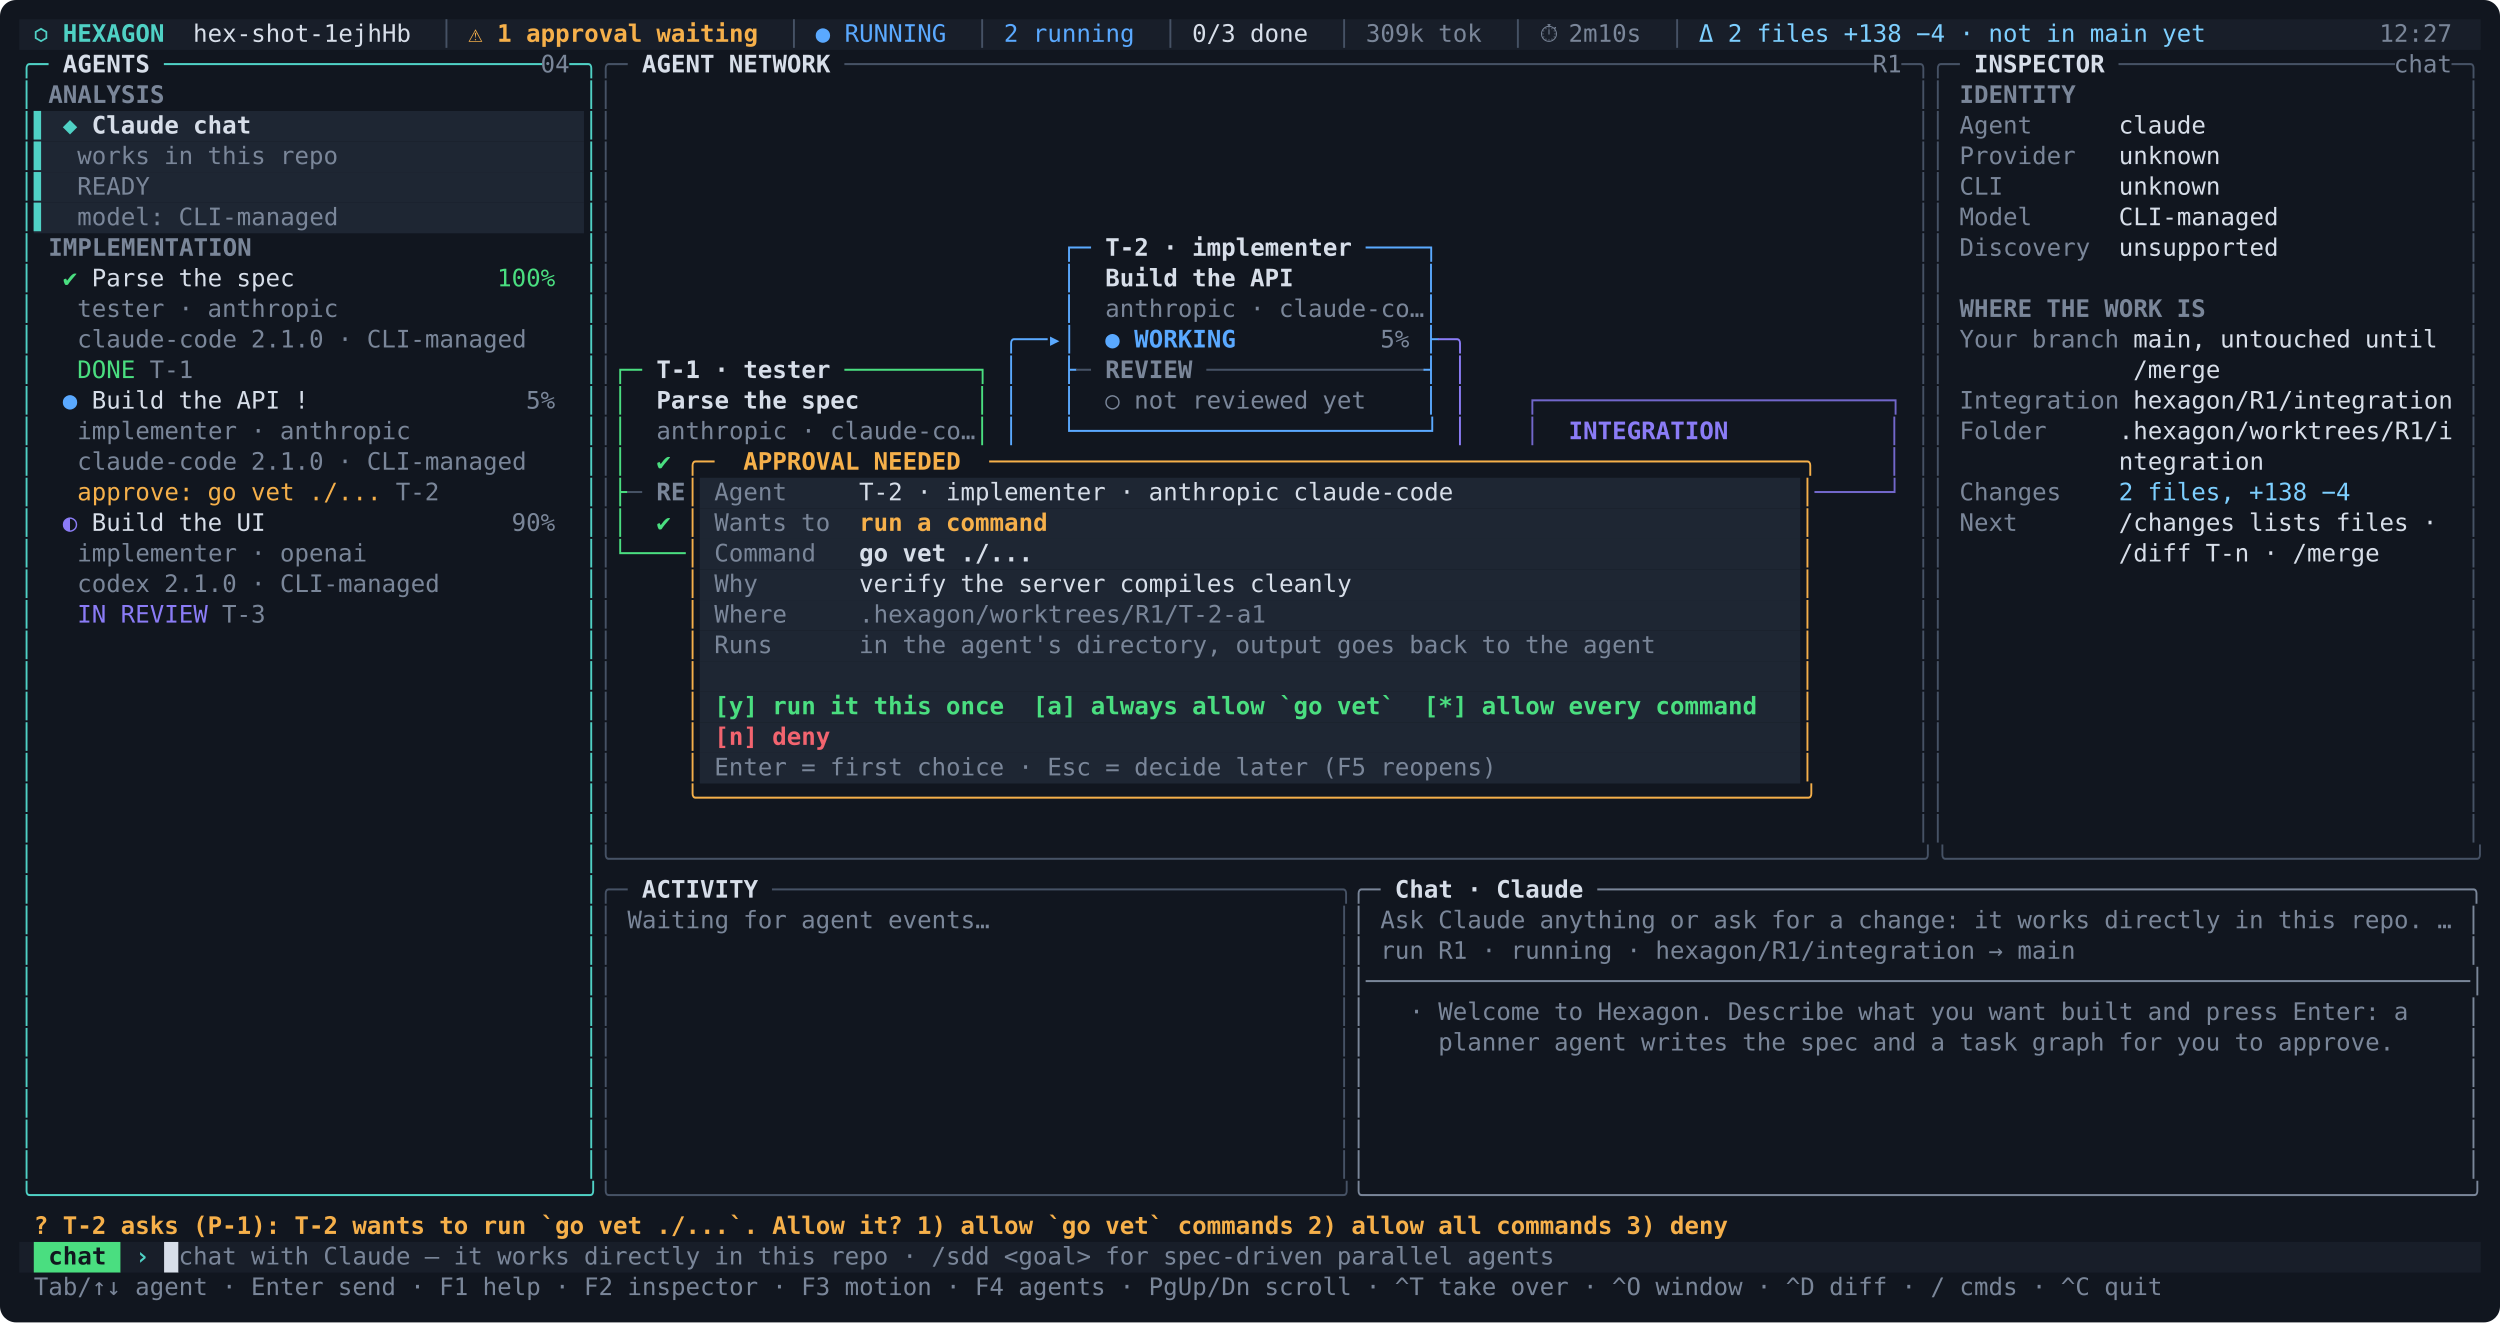
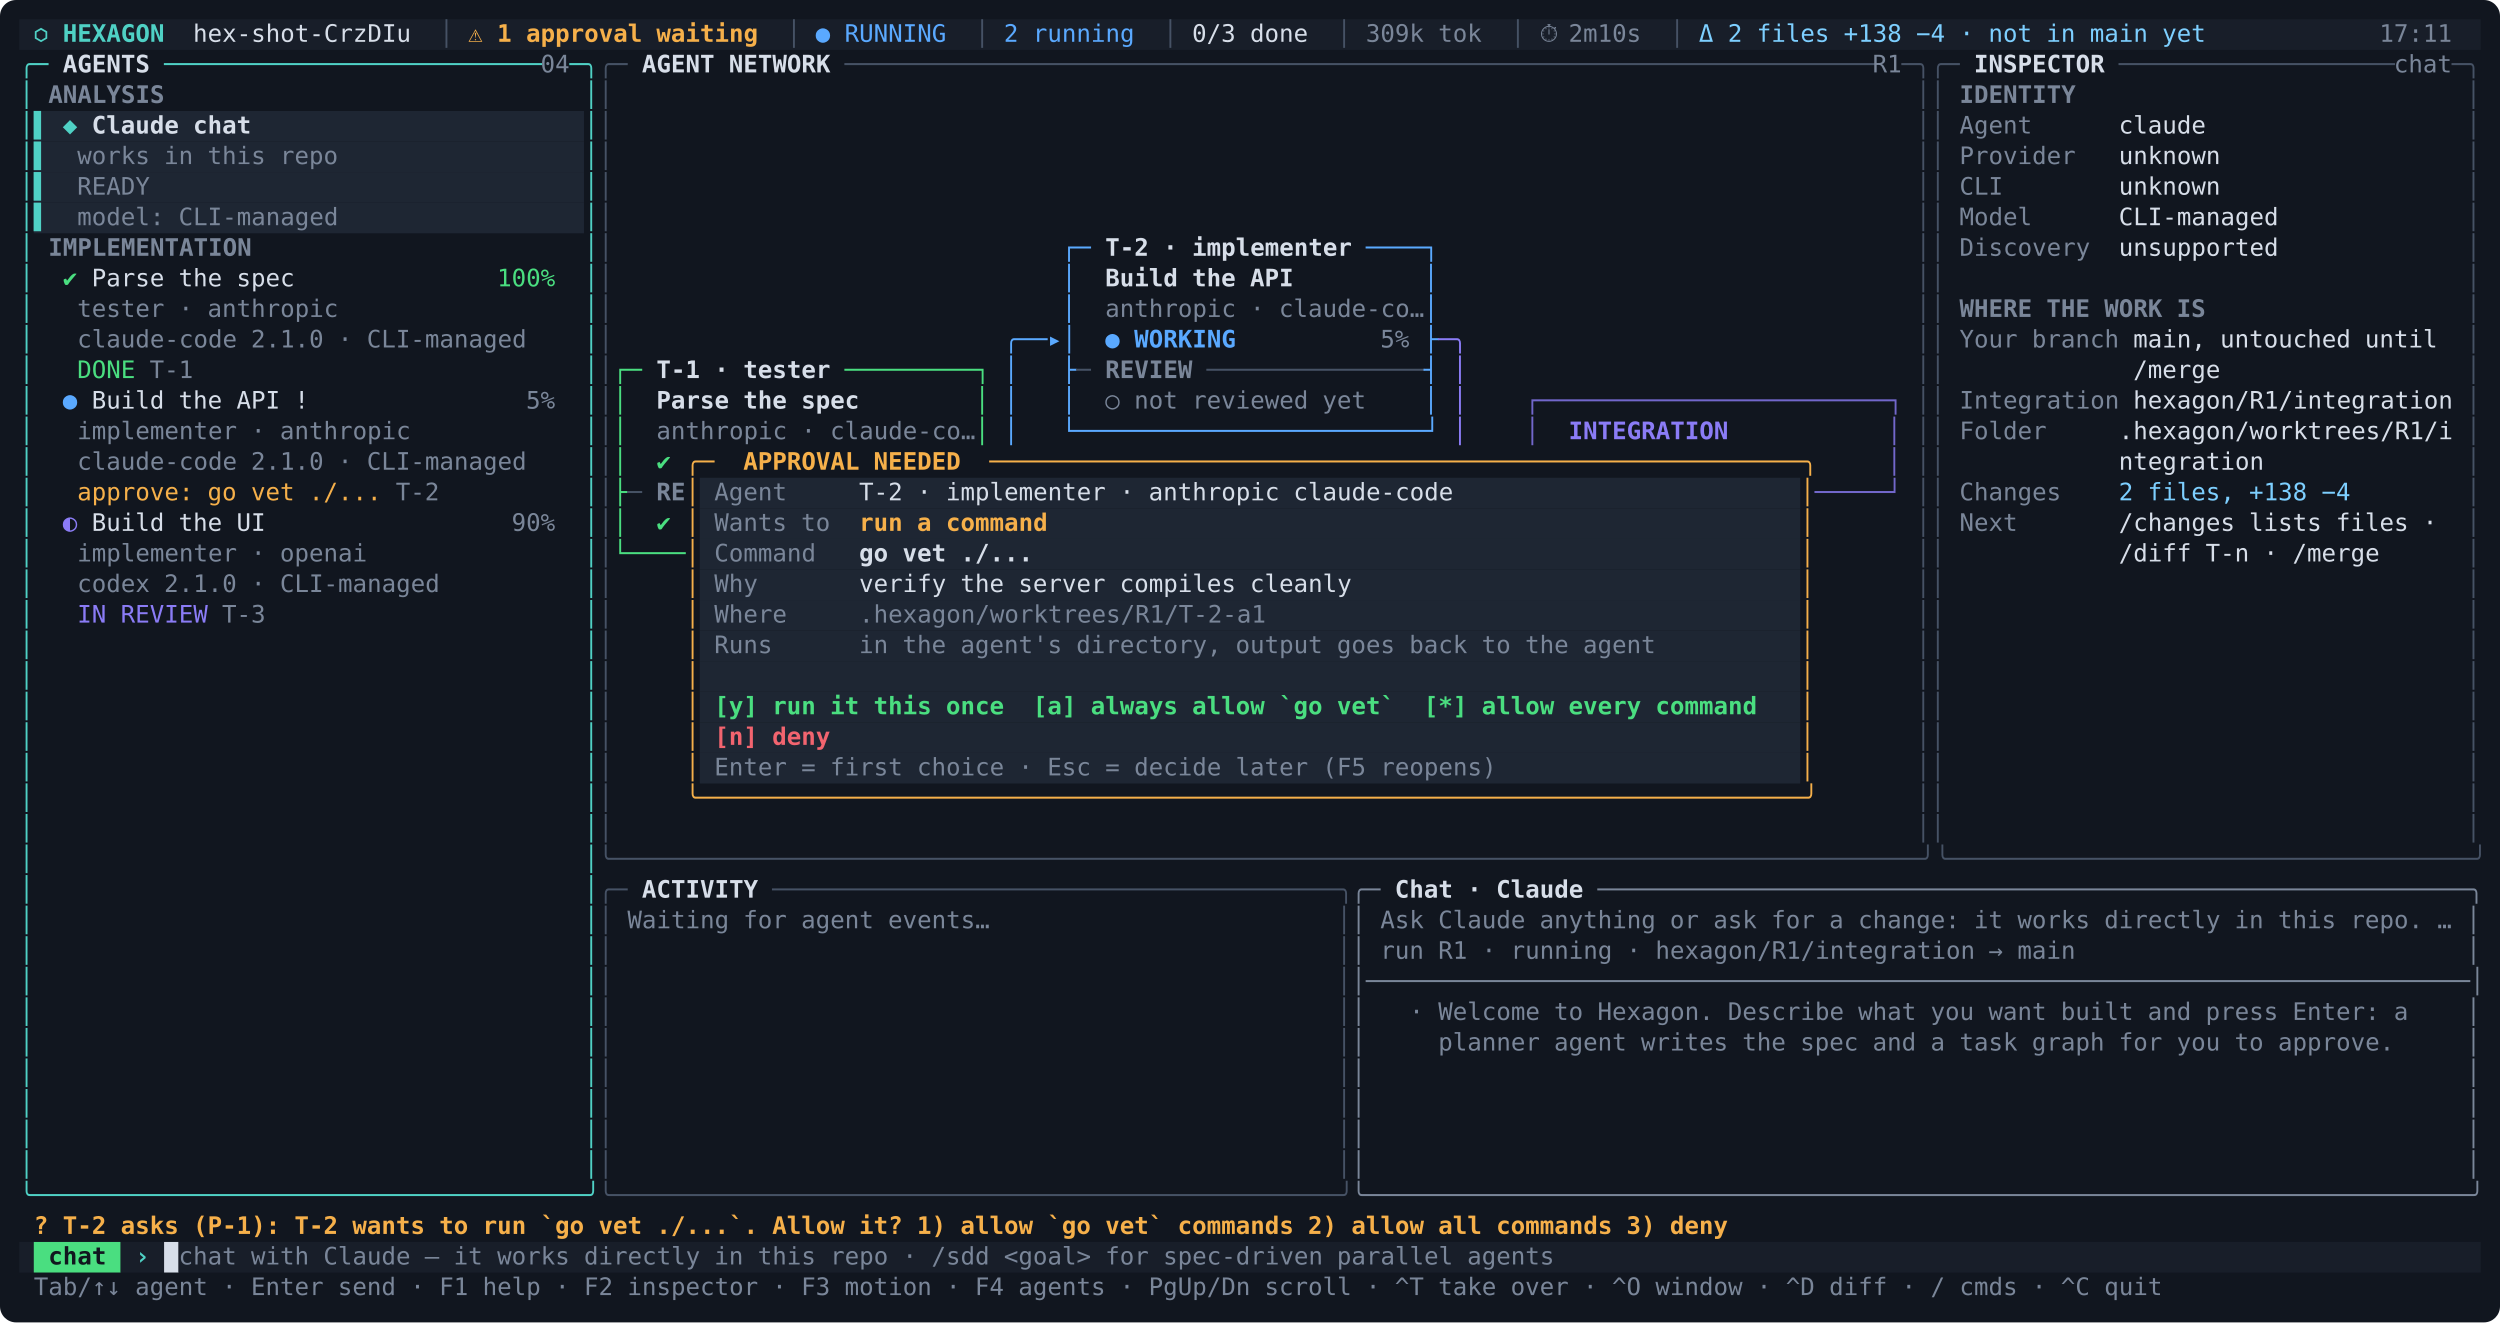
<svg xmlns="http://www.w3.org/2000/svg" viewBox="0 0 1554 822" width="1554" role="img" aria-label="Approval dialog for a command an agent wants to run">
  <rect width="100%" height="100%" rx="10" fill="#11161f" />
  <g transform="translate(12 12)" font-family="Menlo, 'DejaVu Sans Mono', Consolas, monospace" font-size="15" xml:space="preserve">
    <rect x="0" y="0" width="1530" height="19" fill="#181e29" />
    <text x="9" y="14" fill="#4fd1c5" font-weight="700">⬡</text>
    <text x="27 36 45 54 63 72 81" y="14" fill="#4fd1c5" font-weight="700">HEXAGON</text>
-     <text x="108 117 126 135 144 153 162 171 180 189 198 207 216 225 234" y="14" fill="#d7dee9">hex-shot-1ejhHb</text>
+     <text x="108 117 126 135 144 153 162 171 180 189 198 207 216 225 234" y="14" fill="#d7dee9">hex-shot-CrzDIu</text>
    <text x="261" y="14" fill="#465265">│</text>
    <text x="279" y="14" fill="#f6b04a" font-weight="700">⚠</text>
    <text x="297" y="14" fill="#f6b04a" font-weight="700">1</text>
    <text x="315 324 333 342 351 360 369 378" y="14" fill="#f6b04a" font-weight="700">approval</text>
    <text x="396 405 414 423 432 441 450" y="14" fill="#f6b04a" font-weight="700">waiting</text>
    <text x="477" y="14" fill="#465265">│</text>
    <text x="495" y="14" fill="#5aa9ff">●</text>
    <text x="513 522 531 540 549 558 567" y="14" fill="#5aa9ff">RUNNING</text>
    <text x="594" y="14" fill="#465265">│</text>
    <text x="612" y="14" fill="#5aa9ff">2</text>
    <text x="630 639 648 657 666 675 684" y="14" fill="#5aa9ff">running</text>
    <text x="711" y="14" fill="#465265">│</text>
    <text x="729 738 747" y="14" fill="#d7dee9">0/3</text>
    <text x="765 774 783 792" y="14" fill="#d7dee9">done</text>
    <text x="819" y="14" fill="#465265">│</text>
    <text x="837 846 855 864" y="14" fill="#7a8699">309k</text>
    <text x="882 891 900" y="14" fill="#7a8699">tok</text>
    <text x="927" y="14" fill="#465265">│</text>
    <text x="945" y="14" fill="#7a8699">⏱</text>
    <text x="963 972 981 990 999" y="14" fill="#7a8699">2m10s</text>
    <text x="1026" y="14" fill="#465265">│</text>
    <text x="1044" y="14" fill="#7dcfff">Δ</text>
    <text x="1062" y="14" fill="#7dcfff">2</text>
    <text x="1080 1089 1098 1107 1116" y="14" fill="#7dcfff">files</text>
    <text x="1134 1143 1152 1161" y="14" fill="#7dcfff">+138</text>
    <text x="1179 1188" y="14" fill="#7dcfff">−4</text>
    <text x="1206" y="14" fill="#7dcfff">·</text>
    <text x="1224 1233 1242" y="14" fill="#7dcfff">not</text>
    <text x="1260 1269" y="14" fill="#7dcfff">in</text>
    <text x="1287 1296 1305 1314" y="14" fill="#7dcfff">main</text>
    <text x="1332 1341 1350" y="14" fill="#7dcfff">yet</text>
-     <text x="1467 1476 1485 1494 1503" y="14" fill="#7a8699">12:27</text>
+     <text x="1467 1476 1485 1494 1503" y="14" fill="#7a8699">17:11</text>
    <text x="0 9" y="33" fill="#4fd1c5">╭─</text>
    <text x="27 36 45 54 63 72" y="33" fill="#d7dee9" font-weight="700">AGENTS</text>
    <text x="90 99 108 117 126 135 144 153 162 171 180 189 198 207 216 225 234 243 252 261 270 279 288 297 306 315" y="33" fill="#4fd1c5">──────────────────────────</text>
    <text x="324 333" y="33" fill="#7a8699">04</text>
    <text x="342 351" y="33" fill="#4fd1c5">─╮</text>
    <text x="360 369" y="33" fill="#465265">╭─</text>
    <text x="387 396 405 414 423" y="33" fill="#d7dee9" font-weight="700">AGENT</text>
    <text x="441 450 459 468 477 486 495" y="33" fill="#d7dee9" font-weight="700">NETWORK</text>
    <text x="513 522 531 540 549 558 567 576 585 594 603 612 621 630 639 648 657 666 675 684 693 702 711 720 729 738 747 756 765 774 783 792 801 810 819 828 837 846 855 864 873 882 891 900 909 918 927 936 945 954 963 972 981 990 999 1008 1017 1026 1035 1044 1053 1062 1071 1080 1089 1098 1107 1116 1125 1134 1143" y="33" fill="#465265">───────────────────────────────────────────────────────────────────────</text>
    <text x="1152 1161" y="33" fill="#7a8699">R1</text>
    <text x="1170 1179 1188 1197" y="33" fill="#465265">─╮╭─</text>
    <text x="1215 1224 1233 1242 1251 1260 1269 1278 1287" y="33" fill="#d7dee9" font-weight="700">INSPECTOR</text>
    <text x="1305 1314 1323 1332 1341 1350 1359 1368 1377 1386 1395 1404 1413 1422 1431 1440 1449 1458 1467" y="33" fill="#465265">───────────────────</text>
    <text x="1476 1485 1494 1503" y="33" fill="#7a8699">chat</text>
    <text x="1512 1521" y="33" fill="#465265">─╮</text>
    <text x="0" y="52" fill="#4fd1c5">│</text>
    <text x="18 27 36 45 54 63 72 81" y="52" fill="#7a8699" font-weight="700">ANALYSIS</text>
    <text x="351" y="52" fill="#4fd1c5">│</text>
    <text x="360" y="52" fill="#465265">│</text>
    <text x="1179 1188" y="52" fill="#465265">││</text>
    <text x="1206 1215 1224 1233 1242 1251 1260 1269" y="52" fill="#7a8699" font-weight="700">IDENTITY</text>
    <text x="1521" y="52" fill="#465265">│</text>
    <rect x="9" y="57" width="342" height="19" fill="#1e2633" />
    <text x="0 9" y="71" fill="#4fd1c5">│▌</text>
    <text x="27" y="71" fill="#4fd1c5">◆</text>
    <text x="45 54 63 72 81 90" y="71" fill="#d7dee9" font-weight="700">Claude</text>
    <text x="108 117 126 135" y="71" fill="#d7dee9" font-weight="700">chat</text>
    <text x="351" y="71" fill="#4fd1c5">│</text>
    <text x="360" y="71" fill="#465265">│</text>
    <text x="1179 1188" y="71" fill="#465265">││</text>
    <text x="1206 1215 1224 1233 1242" y="71" fill="#7a8699">Agent</text>
    <text x="1305 1314 1323 1332 1341 1350" y="71" fill="#d7dee9">claude</text>
    <text x="1521" y="71" fill="#465265">│</text>
    <rect x="9" y="76" width="342" height="19" fill="#1e2633" />
    <text x="0 9" y="90" fill="#4fd1c5">│▌</text>
    <text x="36 45 54 63 72" y="90" fill="#7a8699">works</text>
    <text x="90 99" y="90" fill="#7a8699">in</text>
    <text x="117 126 135 144" y="90" fill="#7a8699">this</text>
    <text x="162 171 180 189" y="90" fill="#7a8699">repo</text>
    <text x="351" y="90" fill="#4fd1c5">│</text>
    <text x="360" y="90" fill="#465265">│</text>
    <text x="1179 1188" y="90" fill="#465265">││</text>
    <text x="1206 1215 1224 1233 1242 1251 1260 1269" y="90" fill="#7a8699">Provider</text>
    <text x="1305 1314 1323 1332 1341 1350 1359" y="90" fill="#d7dee9">unknown</text>
    <text x="1521" y="90" fill="#465265">│</text>
    <rect x="9" y="95" width="342" height="19" fill="#1e2633" />
    <text x="0 9" y="109" fill="#4fd1c5">│▌</text>
    <text x="36 45 54 63 72" y="109" fill="#7a8699">READY</text>
    <text x="351" y="109" fill="#4fd1c5">│</text>
    <text x="360" y="109" fill="#465265">│</text>
    <text x="1179 1188" y="109" fill="#465265">││</text>
    <text x="1206 1215 1224" y="109" fill="#7a8699">CLI</text>
    <text x="1305 1314 1323 1332 1341 1350 1359" y="109" fill="#d7dee9">unknown</text>
    <text x="1521" y="109" fill="#465265">│</text>
    <rect x="9" y="114" width="342" height="19" fill="#1e2633" />
    <text x="0 9" y="128" fill="#4fd1c5">│▌</text>
    <text x="36 45 54 63 72 81" y="128" fill="#7a8699">model:</text>
    <text x="99 108 117 126 135 144 153 162 171 180 189" y="128" fill="#7a8699">CLI-managed</text>
    <text x="351" y="128" fill="#4fd1c5">│</text>
    <text x="360" y="128" fill="#465265">│</text>
    <text x="1179 1188" y="128" fill="#465265">││</text>
    <text x="1206 1215 1224 1233 1242" y="128" fill="#7a8699">Model</text>
    <text x="1305 1314 1323 1332 1341 1350 1359 1368 1377 1386 1395" y="128" fill="#d7dee9">CLI-managed</text>
    <text x="1521" y="128" fill="#465265">│</text>
    <text x="0" y="147" fill="#4fd1c5">│</text>
    <text x="18 27 36 45 54 63 72 81 90 99 108 117 126 135" y="147" fill="#7a8699" font-weight="700">IMPLEMENTATION</text>
    <text x="351" y="147" fill="#4fd1c5">│</text>
    <text x="360" y="147" fill="#465265">│</text>
    <text x="648 657" y="147" fill="#5aa9ff">┌─</text>
    <text x="675 684 693" y="147" fill="#d7dee9" font-weight="700">T-2</text>
    <text x="711" y="147" fill="#d7dee9" font-weight="700">·</text>
    <text x="729 738 747 756 765 774 783 792 801 810 819" y="147" fill="#d7dee9" font-weight="700">implementer</text>
    <text x="837 846 855 864 873" y="147" fill="#5aa9ff">────┐</text>
    <text x="1179 1188" y="147" fill="#465265">││</text>
    <text x="1206 1215 1224 1233 1242 1251 1260 1269 1278" y="147" fill="#7a8699">Discovery</text>
    <text x="1305 1314 1323 1332 1341 1350 1359 1368 1377 1386 1395" y="147" fill="#d7dee9">unsupported</text>
    <text x="1521" y="147" fill="#465265">│</text>
    <text x="0" y="166" fill="#4fd1c5">│</text>
    <text x="27" y="166" fill="#4ade80">✔</text>
    <text x="45 54 63 72 81" y="166" fill="#d7dee9">Parse</text>
    <text x="99 108 117" y="166" fill="#d7dee9">the</text>
    <text x="135 144 153 162" y="166" fill="#d7dee9">spec</text>
    <text x="297 306 315 324" y="166" fill="#4ade80">100%</text>
    <text x="351" y="166" fill="#4fd1c5">│</text>
    <text x="360" y="166" fill="#465265">│</text>
    <text x="648" y="166" fill="#5aa9ff">│</text>
    <text x="675 684 693 702 711" y="166" fill="#d7dee9" font-weight="700">Build</text>
    <text x="729 738 747" y="166" fill="#d7dee9" font-weight="700">the</text>
    <text x="765 774 783" y="166" fill="#d7dee9" font-weight="700">API</text>
    <text x="873" y="166" fill="#5aa9ff">│</text>
    <text x="1179 1188" y="166" fill="#465265">││</text>
    <text x="1521" y="166" fill="#465265">│</text>
    <text x="0" y="185" fill="#4fd1c5">│</text>
    <text x="36 45 54 63 72 81" y="185" fill="#7a8699">tester</text>
    <text x="99" y="185" fill="#7a8699">·</text>
    <text x="117 126 135 144 153 162 171 180 189" y="185" fill="#7a8699">anthropic</text>
    <text x="351" y="185" fill="#4fd1c5">│</text>
    <text x="360" y="185" fill="#465265">│</text>
    <text x="648" y="185" fill="#5aa9ff">│</text>
    <text x="675 684 693 702 711 720 729 738 747" y="185" fill="#7a8699">anthropic</text>
    <text x="765" y="185" fill="#7a8699">·</text>
    <text x="783 792 801 810 819 828 837 846 855 864" y="185" fill="#7a8699">claude-co…</text>
    <text x="873" y="185" fill="#5aa9ff">│</text>
    <text x="1179 1188" y="185" fill="#465265">││</text>
    <text x="1206 1215 1224 1233 1242" y="185" fill="#7a8699" font-weight="700">WHERE</text>
    <text x="1260 1269 1278" y="185" fill="#7a8699" font-weight="700">THE</text>
    <text x="1296 1305 1314 1323" y="185" fill="#7a8699" font-weight="700">WORK</text>
    <text x="1341 1350" y="185" fill="#7a8699" font-weight="700">IS</text>
    <text x="1521" y="185" fill="#465265">│</text>
    <text x="0" y="204" fill="#4fd1c5">│</text>
    <text x="36 45 54 63 72 81 90 99 108 117 126" y="204" fill="#7a8699">claude-code</text>
    <text x="144 153 162 171 180" y="204" fill="#7a8699">2.1.0</text>
    <text x="198" y="204" fill="#7a8699">·</text>
    <text x="216 225 234 243 252 261 270 279 288 297 306" y="204" fill="#7a8699">CLI-managed</text>
    <text x="351" y="204" fill="#4fd1c5">│</text>
    <text x="360" y="204" fill="#465265">│</text>
    <text x="612 621 630 639 648" y="204" fill="#5aa9ff">╭──▸│</text>
    <text x="675" y="204" fill="#5aa9ff" font-weight="700">●</text>
    <text x="693 702 711 720 729 738 747" y="204" fill="#5aa9ff" font-weight="700">WORKING</text>
    <text x="846 855" y="204" fill="#7a8699">5%</text>
    <text x="873" y="204" fill="#5aa9ff">├</text>
    <text x="882 891" y="204" fill="#8b7cf6">─╮</text>
    <text x="1179 1188" y="204" fill="#465265">││</text>
    <text x="1206 1215 1224 1233" y="204" fill="#7a8699">Your</text>
    <text x="1251 1260 1269 1278 1287 1296" y="204" fill="#7a8699">branch</text>
    <text x="1314 1323 1332 1341 1350" y="204" fill="#d7dee9">main,</text>
    <text x="1368 1377 1386 1395 1404 1413 1422 1431 1440" y="204" fill="#d7dee9">untouched</text>
    <text x="1458 1467 1476 1485 1494" y="204" fill="#d7dee9">until</text>
    <text x="1521" y="204" fill="#465265">│</text>
    <text x="0" y="223" fill="#4fd1c5">│</text>
    <text x="36 45 54 63" y="223" fill="#4ade80">DONE</text>
    <text x="81 90 99" y="223" fill="#7a8699">T-1</text>
    <text x="351" y="223" fill="#4fd1c5">│</text>
    <text x="360" y="223" fill="#465265">│</text>
    <text x="369 378" y="223" fill="#4ade80">┌─</text>
    <text x="396 405 414" y="223" fill="#d7dee9" font-weight="700">T-1</text>
    <text x="432" y="223" fill="#d7dee9" font-weight="700">·</text>
    <text x="450 459 468 477 486 495" y="223" fill="#d7dee9" font-weight="700">tester</text>
    <text x="513 522 531 540 549 558 567 576 585 594" y="223" fill="#4ade80">─────────┐</text>
    <text x="612" y="223" fill="#5aa9ff">│</text>
    <text x="648" y="223" fill="#5aa9ff">├</text>
    <text x="657" y="223" fill="#465265">─</text>
    <text x="675 684 693 702 711 720" y="223" fill="#7a8699" font-weight="700">REVIEW</text>
    <text x="738 747 756 765 774 783 792 801 810 819 828 837 846 855 864" y="223" fill="#465265">───────────────</text>
    <text x="873" y="223" fill="#5aa9ff">┤</text>
    <text x="891" y="223" fill="#8b7cf6">│</text>
    <text x="1179 1188" y="223" fill="#465265">││</text>
    <text x="1314 1323 1332 1341 1350 1359" y="223" fill="#d7dee9">/merge</text>
    <text x="1521" y="223" fill="#465265">│</text>
    <text x="0" y="242" fill="#4fd1c5">│</text>
    <text x="27" y="242" fill="#5aa9ff">●</text>
    <text x="45 54 63 72 81" y="242" fill="#d7dee9">Build</text>
    <text x="99 108 117" y="242" fill="#d7dee9">the</text>
    <text x="135 144 153" y="242" fill="#d7dee9">API</text>
    <text x="171" y="242" fill="#d7dee9">!</text>
    <text x="315 324" y="242" fill="#7a8699">5%</text>
    <text x="351" y="242" fill="#4fd1c5">│</text>
    <text x="360" y="242" fill="#465265">│</text>
    <text x="369" y="242" fill="#4ade80">│</text>
    <text x="396 405 414 423 432" y="242" fill="#d7dee9" font-weight="700">Parse</text>
    <text x="450 459 468" y="242" fill="#d7dee9" font-weight="700">the</text>
    <text x="486 495 504 513" y="242" fill="#d7dee9" font-weight="700">spec</text>
    <text x="594" y="242" fill="#4ade80">│</text>
    <text x="612" y="242" fill="#5aa9ff">│</text>
    <text x="648" y="242" fill="#5aa9ff">│</text>
    <text x="675" y="242" fill="#7a8699">○</text>
    <text x="693 702 711" y="242" fill="#7a8699">not</text>
    <text x="729 738 747 756 765 774 783 792" y="242" fill="#7a8699">reviewed</text>
    <text x="810 819 828" y="242" fill="#7a8699">yet</text>
    <text x="873" y="242" fill="#5aa9ff">│</text>
    <text x="891" y="242" fill="#8b7cf6">│</text>
    <text x="936 945 954 963 972 981 990 999 1008 1017 1026 1035 1044 1053 1062 1071 1080 1089 1098 1107 1116 1125 1134 1143 1152 1161" y="242" fill="#8b7cf6" opacity=".8">┌────────────────────────┐</text>
    <text x="1179 1188" y="242" fill="#465265">││</text>
    <text x="1206 1215 1224 1233 1242 1251 1260 1269 1278 1287 1296" y="242" fill="#7a8699">Integration</text>
    <text x="1314 1323 1332 1341 1350 1359 1368 1377 1386 1395 1404 1413 1422 1431 1440 1449 1458 1467 1476 1485 1494 1503" y="242" fill="#d7dee9">hexagon/R1/integration</text>
    <text x="1521" y="242" fill="#465265">│</text>
    <text x="0" y="261" fill="#4fd1c5">│</text>
    <text x="36 45 54 63 72 81 90 99 108 117 126" y="261" fill="#7a8699">implementer</text>
    <text x="144" y="261" fill="#7a8699">·</text>
    <text x="162 171 180 189 198 207 216 225 234" y="261" fill="#7a8699">anthropic</text>
    <text x="351" y="261" fill="#4fd1c5">│</text>
    <text x="360" y="261" fill="#465265">│</text>
    <text x="369" y="261" fill="#4ade80">│</text>
    <text x="396 405 414 423 432 441 450 459 468" y="261" fill="#7a8699">anthropic</text>
    <text x="486" y="261" fill="#7a8699">·</text>
    <text x="504 513 522 531 540 549 558 567 576 585" y="261" fill="#7a8699">claude-co…</text>
    <text x="594" y="261" fill="#4ade80">│</text>
    <text x="612" y="261" fill="#5aa9ff">│</text>
    <text x="648 657 666 675 684 693 702 711 720 729 738 747 756 765 774 783 792 801 810 819 828 837 846 855 864 873" y="261" fill="#5aa9ff">└────────────────────────┘</text>
    <text x="891" y="261" fill="#8b7cf6">│</text>
    <text x="936" y="261" fill="#8b7cf6" opacity=".8">│</text>
    <text x="963 972 981 990 999 1008 1017 1026 1035 1044 1053" y="261" fill="#8b7cf6" font-weight="700">INTEGRATION</text>
    <text x="1161" y="261" fill="#8b7cf6" opacity=".8">│</text>
    <text x="1179 1188" y="261" fill="#465265">││</text>
    <text x="1206 1215 1224 1233 1242 1251" y="261" fill="#7a8699">Folder</text>
    <text x="1305 1314 1323 1332 1341 1350 1359 1368 1377 1386 1395 1404 1413 1422 1431 1440 1449 1458 1467 1476 1485 1494 1503" y="261" fill="#d7dee9">.hexagon/worktrees/R1/i</text>
    <text x="1521" y="261" fill="#465265">│</text>
    <text x="0" y="280" fill="#4fd1c5">│</text>
    <text x="36 45 54 63 72 81 90 99 108 117 126" y="280" fill="#7a8699">claude-code</text>
    <text x="144 153 162 171 180" y="280" fill="#7a8699">2.1.0</text>
    <text x="198" y="280" fill="#7a8699">·</text>
    <text x="216 225 234 243 252 261 270 279 288 297 306" y="280" fill="#7a8699">CLI-managed</text>
    <text x="351" y="280" fill="#4fd1c5">│</text>
    <text x="360" y="280" fill="#465265">│</text>
    <text x="369" y="280" fill="#4ade80">│</text>
    <text x="396" y="280" fill="#4ade80" font-weight="700">✔</text>
    <text x="414 423" y="280" fill="#f6b04a">╭─</text>
    <text x="450 459 468 477 486 495 504 513" y="280" fill="#f6b04a" font-weight="700">APPROVAL</text>
    <text x="531 540 549 558 567 576" y="280" fill="#f6b04a" font-weight="700">NEEDED</text>
    <text x="603 612 621 630 639 648 657 666 675 684 693 702 711 720 729 738 747 756 765 774 783 792 801 810 819 828 837 846 855 864 873 882 891 900 909 918 927 936 945 954 963 972 981 990 999 1008 1017 1026 1035 1044 1053 1062 1071 1080 1089 1098 1107" y="280" fill="#f6b04a">────────────────────────────────────────────────────────╮</text>
    <text x="1161" y="280" fill="#8b7cf6" opacity=".8">│</text>
    <text x="1179 1188" y="280" fill="#465265">││</text>
    <text x="1305 1314 1323 1332 1341 1350 1359 1368 1377 1386" y="280" fill="#d7dee9">ntegration</text>
    <text x="1521" y="280" fill="#465265">│</text>
    <rect x="423" y="285" width="684" height="19" fill="#1e2633" />
    <text x="0" y="299" fill="#4fd1c5">│</text>
    <text x="36 45 54 63 72 81 90 99" y="299" fill="#f6b04a">approve:</text>
    <text x="117 126" y="299" fill="#f6b04a">go</text>
    <text x="144 153 162" y="299" fill="#f6b04a">vet</text>
    <text x="180 189 198 207 216" y="299" fill="#f6b04a">./...</text>
    <text x="234 243 252" y="299" fill="#7a8699">T-2</text>
    <text x="351" y="299" fill="#4fd1c5">│</text>
    <text x="360" y="299" fill="#465265">│</text>
    <text x="369" y="299" fill="#4ade80">├</text>
    <text x="378" y="299" fill="#465265">─</text>
    <text x="396 405" y="299" fill="#7a8699" font-weight="700">RE</text>
    <text x="414" y="299" fill="#f6b04a">│</text>
    <text x="432 441 450 459 468" y="299" fill="#7a8699">Agent</text>
    <text x="522 531 540" y="299" fill="#d7dee9">T-2</text>
    <text x="558" y="299" fill="#d7dee9">·</text>
    <text x="576 585 594 603 612 621 630 639 648 657 666" y="299" fill="#d7dee9">implementer</text>
    <text x="684" y="299" fill="#d7dee9">·</text>
    <text x="702 711 720 729 738 747 756 765 774" y="299" fill="#d7dee9">anthropic</text>
    <text x="792 801 810 819 828 837 846 855 864 873 882" y="299" fill="#d7dee9">claude-code</text>
    <text x="1107" y="299" fill="#f6b04a">│</text>
    <text x="1116 1125 1134 1143 1152 1161" y="299" fill="#8b7cf6" opacity=".8">─────┘</text>
    <text x="1179 1188" y="299" fill="#465265">││</text>
    <text x="1206 1215 1224 1233 1242 1251 1260" y="299" fill="#7a8699">Changes</text>
    <text x="1305" y="299" fill="#7dcfff">2</text>
    <text x="1323 1332 1341 1350 1359 1368" y="299" fill="#7dcfff">files,</text>
    <text x="1386 1395 1404 1413" y="299" fill="#7dcfff">+138</text>
    <text x="1431 1440" y="299" fill="#7dcfff">−4</text>
    <text x="1521" y="299" fill="#465265">│</text>
    <rect x="423" y="304" width="684" height="19" fill="#1e2633" />
    <text x="0" y="318" fill="#4fd1c5">│</text>
    <text x="27" y="318" fill="#8b7cf6">◐</text>
    <text x="45 54 63 72 81" y="318" fill="#d7dee9">Build</text>
    <text x="99 108 117" y="318" fill="#d7dee9">the</text>
    <text x="135 144" y="318" fill="#d7dee9">UI</text>
    <text x="306 315 324" y="318" fill="#7a8699">90%</text>
    <text x="351" y="318" fill="#4fd1c5">│</text>
    <text x="360" y="318" fill="#465265">│</text>
    <text x="369" y="318" fill="#4ade80">│</text>
    <text x="396" y="318" fill="#4ade80">✔</text>
    <text x="414" y="318" fill="#f6b04a">│</text>
    <text x="432 441 450 459 468" y="318" fill="#7a8699">Wants</text>
    <text x="486 495" y="318" fill="#7a8699">to</text>
    <text x="522 531 540" y="318" fill="#f6b04a" font-weight="700">run</text>
    <text x="558" y="318" fill="#f6b04a" font-weight="700">a</text>
    <text x="576 585 594 603 612 621 630" y="318" fill="#f6b04a" font-weight="700">command</text>
    <text x="1107" y="318" fill="#f6b04a">│</text>
    <text x="1179 1188" y="318" fill="#465265">││</text>
    <text x="1206 1215 1224 1233" y="318" fill="#7a8699">Next</text>
    <text x="1305 1314 1323 1332 1341 1350 1359 1368" y="318" fill="#d7dee9">/changes</text>
    <text x="1386 1395 1404 1413 1422" y="318" fill="#d7dee9">lists</text>
    <text x="1440 1449 1458 1467 1476" y="318" fill="#d7dee9">files</text>
    <text x="1494" y="318" fill="#d7dee9">·</text>
    <text x="1521" y="318" fill="#465265">│</text>
    <rect x="423" y="323" width="684" height="19" fill="#1e2633" />
    <text x="0" y="337" fill="#4fd1c5">│</text>
    <text x="36 45 54 63 72 81 90 99 108 117 126" y="337" fill="#7a8699">implementer</text>
    <text x="144" y="337" fill="#7a8699">·</text>
    <text x="162 171 180 189 198 207" y="337" fill="#7a8699">openai</text>
    <text x="351" y="337" fill="#4fd1c5">│</text>
    <text x="360" y="337" fill="#465265">│</text>
    <text x="369 378 387 396 405" y="337" fill="#4ade80">└────</text>
    <text x="414" y="337" fill="#f6b04a">│</text>
    <text x="432 441 450 459 468 477 486" y="337" fill="#7a8699">Command</text>
    <text x="522 531" y="337" fill="#d7dee9" font-weight="700">go</text>
    <text x="549 558 567" y="337" fill="#d7dee9" font-weight="700">vet</text>
    <text x="585 594 603 612 621" y="337" fill="#d7dee9" font-weight="700">./...</text>
    <text x="1107" y="337" fill="#f6b04a">│</text>
    <text x="1179 1188" y="337" fill="#465265">││</text>
    <text x="1305 1314 1323 1332 1341" y="337" fill="#d7dee9">/diff</text>
    <text x="1359 1368 1377" y="337" fill="#d7dee9">T-n</text>
    <text x="1395" y="337" fill="#d7dee9">·</text>
    <text x="1413 1422 1431 1440 1449 1458" y="337" fill="#d7dee9">/merge</text>
    <text x="1521" y="337" fill="#465265">│</text>
    <rect x="423" y="342" width="684" height="19" fill="#1e2633" />
    <text x="0" y="356" fill="#4fd1c5">│</text>
    <text x="36 45 54 63 72" y="356" fill="#7a8699">codex</text>
    <text x="90 99 108 117 126" y="356" fill="#7a8699">2.1.0</text>
    <text x="144" y="356" fill="#7a8699">·</text>
    <text x="162 171 180 189 198 207 216 225 234 243 252" y="356" fill="#7a8699">CLI-managed</text>
    <text x="351" y="356" fill="#4fd1c5">│</text>
    <text x="360" y="356" fill="#465265">│</text>
    <text x="414" y="356" fill="#f6b04a">│</text>
    <text x="432 441 450" y="356" fill="#7a8699">Why</text>
    <text x="522 531 540 549 558 567" y="356" fill="#d7dee9">verify</text>
    <text x="585 594 603" y="356" fill="#d7dee9">the</text>
    <text x="621 630 639 648 657 666" y="356" fill="#d7dee9">server</text>
    <text x="684 693 702 711 720 729 738 747" y="356" fill="#d7dee9">compiles</text>
    <text x="765 774 783 792 801 810 819" y="356" fill="#d7dee9">cleanly</text>
    <text x="1107" y="356" fill="#f6b04a">│</text>
    <text x="1179 1188" y="356" fill="#465265">││</text>
    <text x="1521" y="356" fill="#465265">│</text>
    <rect x="423" y="361" width="684" height="19" fill="#1e2633" />
    <text x="0" y="375" fill="#4fd1c5">│</text>
    <text x="36 45" y="375" fill="#8b7cf6">IN</text>
    <text x="63 72 81 90 99 108" y="375" fill="#8b7cf6">REVIEW</text>
    <text x="126 135 144" y="375" fill="#7a8699">T-3</text>
    <text x="351" y="375" fill="#4fd1c5">│</text>
    <text x="360" y="375" fill="#465265">│</text>
    <text x="414" y="375" fill="#f6b04a">│</text>
    <text x="432 441 450 459 468" y="375" fill="#7a8699">Where</text>
    <text x="522 531 540 549 558 567 576 585 594 603 612 621 630 639 648 657 666 675 684 693 702 711 720 729 738 747 756 765" y="375" fill="#7a8699">.hexagon/worktrees/R1/T-2-a1</text>
    <text x="1107" y="375" fill="#f6b04a">│</text>
    <text x="1179 1188" y="375" fill="#465265">││</text>
    <text x="1521" y="375" fill="#465265">│</text>
    <rect x="423" y="380" width="684" height="19" fill="#1e2633" />
    <text x="0" y="394" fill="#4fd1c5">│</text>
    <text x="351" y="394" fill="#4fd1c5">│</text>
    <text x="360" y="394" fill="#465265">│</text>
    <text x="414" y="394" fill="#f6b04a">│</text>
    <text x="432 441 450 459" y="394" fill="#7a8699">Runs</text>
    <text x="522 531" y="394" fill="#7a8699">in</text>
    <text x="549 558 567" y="394" fill="#7a8699">the</text>
    <text x="585 594 603 612 621 630 639" y="394" fill="#7a8699">agent's</text>
    <text x="657 666 675 684 693 702 711 720 729 738" y="394" fill="#7a8699">directory,</text>
    <text x="756 765 774 783 792 801" y="394" fill="#7a8699">output</text>
    <text x="819 828 837 846" y="394" fill="#7a8699">goes</text>
    <text x="864 873 882 891" y="394" fill="#7a8699">back</text>
    <text x="909 918" y="394" fill="#7a8699">to</text>
    <text x="936 945 954" y="394" fill="#7a8699">the</text>
    <text x="972 981 990 999 1008" y="394" fill="#7a8699">agent</text>
    <text x="1107" y="394" fill="#f6b04a">│</text>
    <text x="1179 1188" y="394" fill="#465265">││</text>
    <text x="1521" y="394" fill="#465265">│</text>
    <rect x="423" y="399" width="684" height="19" fill="#1e2633" />
    <text x="0" y="413" fill="#4fd1c5">│</text>
    <text x="351" y="413" fill="#4fd1c5">│</text>
    <text x="360" y="413" fill="#465265">│</text>
    <text x="414" y="413" fill="#f6b04a">│</text>
    <text x="1107" y="413" fill="#f6b04a">│</text>
    <text x="1179 1188" y="413" fill="#465265">││</text>
    <text x="1521" y="413" fill="#465265">│</text>
    <rect x="423" y="418" width="684" height="19" fill="#1e2633" />
    <text x="0" y="432" fill="#4fd1c5">│</text>
    <text x="351" y="432" fill="#4fd1c5">│</text>
    <text x="360" y="432" fill="#465265">│</text>
    <text x="414" y="432" fill="#f6b04a">│</text>
    <text x="432 441 450" y="432" fill="#4ade80" font-weight="700">[y]</text>
    <text x="468 477 486" y="432" fill="#4ade80" font-weight="700">run</text>
    <text x="504 513" y="432" fill="#4ade80" font-weight="700">it</text>
    <text x="531 540 549 558" y="432" fill="#4ade80" font-weight="700">this</text>
    <text x="576 585 594 603" y="432" fill="#4ade80" font-weight="700">once</text>
    <text x="630 639 648" y="432" fill="#4ade80" font-weight="700">[a]</text>
    <text x="666 675 684 693 702 711" y="432" fill="#4ade80" font-weight="700">always</text>
    <text x="729 738 747 756 765" y="432" fill="#4ade80" font-weight="700">allow</text>
    <text x="783 792 801" y="432" fill="#4ade80" font-weight="700">`go</text>
    <text x="819 828 837 846" y="432" fill="#4ade80" font-weight="700">vet`</text>
    <text x="873 882 891" y="432" fill="#4ade80" font-weight="700">[*]</text>
    <text x="909 918 927 936 945" y="432" fill="#4ade80" font-weight="700">allow</text>
    <text x="963 972 981 990 999" y="432" fill="#4ade80" font-weight="700">every</text>
    <text x="1017 1026 1035 1044 1053 1062 1071" y="432" fill="#4ade80" font-weight="700">command</text>
    <text x="1107" y="432" fill="#f6b04a">│</text>
    <text x="1179 1188" y="432" fill="#465265">││</text>
    <text x="1521" y="432" fill="#465265">│</text>
    <rect x="423" y="437" width="684" height="19" fill="#1e2633" />
    <text x="0" y="451" fill="#4fd1c5">│</text>
    <text x="351" y="451" fill="#4fd1c5">│</text>
    <text x="360" y="451" fill="#465265">│</text>
    <text x="414" y="451" fill="#f6b04a">│</text>
    <text x="432 441 450" y="451" fill="#f2646f" font-weight="700">[n]</text>
    <text x="468 477 486 495" y="451" fill="#f2646f" font-weight="700">deny</text>
    <text x="1107" y="451" fill="#f6b04a">│</text>
    <text x="1179 1188" y="451" fill="#465265">││</text>
    <text x="1521" y="451" fill="#465265">│</text>
    <rect x="423" y="456" width="684" height="19" fill="#1e2633" />
    <text x="0" y="470" fill="#4fd1c5">│</text>
    <text x="351" y="470" fill="#4fd1c5">│</text>
    <text x="360" y="470" fill="#465265">│</text>
    <text x="414" y="470" fill="#f6b04a">│</text>
    <text x="432 441 450 459 468" y="470" fill="#7a8699">Enter</text>
    <text x="486" y="470" fill="#7a8699">=</text>
    <text x="504 513 522 531 540" y="470" fill="#7a8699">first</text>
    <text x="558 567 576 585 594 603" y="470" fill="#7a8699">choice</text>
    <text x="621" y="470" fill="#7a8699">·</text>
    <text x="639 648 657" y="470" fill="#7a8699">Esc</text>
    <text x="675" y="470" fill="#7a8699">=</text>
    <text x="693 702 711 720 729 738" y="470" fill="#7a8699">decide</text>
    <text x="756 765 774 783 792" y="470" fill="#7a8699">later</text>
    <text x="810 819 828" y="470" fill="#7a8699">(F5</text>
    <text x="846 855 864 873 882 891 900 909" y="470" fill="#7a8699">reopens)</text>
    <text x="1107" y="470" fill="#f6b04a">│</text>
    <text x="1179 1188" y="470" fill="#465265">││</text>
    <text x="1521" y="470" fill="#465265">│</text>
    <text x="0" y="489" fill="#4fd1c5">│</text>
    <text x="351" y="489" fill="#4fd1c5">│</text>
    <text x="360" y="489" fill="#465265">│</text>
    <text x="414 423 432 441 450 459 468 477 486 495 504 513 522 531 540 549 558 567 576 585 594 603 612 621 630 639 648 657 666 675 684 693 702 711 720 729 738 747 756 765 774 783 792 801 810 819 828 837 846 855 864 873 882 891 900 909 918 927 936 945 954 963 972 981 990 999 1008 1017 1026 1035 1044 1053 1062 1071 1080 1089 1098 1107" y="489" fill="#f6b04a">╰────────────────────────────────────────────────────────────────────────────╯</text>
    <text x="1179 1188" y="489" fill="#465265">││</text>
    <text x="1521" y="489" fill="#465265">│</text>
    <text x="0" y="508" fill="#4fd1c5">│</text>
    <text x="351" y="508" fill="#4fd1c5">│</text>
    <text x="360" y="508" fill="#465265">│</text>
    <text x="1179 1188" y="508" fill="#465265">││</text>
    <text x="1521" y="508" fill="#465265">│</text>
    <text x="0" y="527" fill="#4fd1c5">│</text>
    <text x="351" y="527" fill="#4fd1c5">│</text>
    <text x="360 369 378 387 396 405 414 423 432 441 450 459 468 477 486 495 504 513 522 531 540 549 558 567 576 585 594 603 612 621 630 639 648 657 666 675 684 693 702 711 720 729 738 747 756 765 774 783 792 801 810 819 828 837 846 855 864 873 882 891 900 909 918 927 936 945 954 963 972 981 990 999 1008 1017 1026 1035 1044 1053 1062 1071 1080 1089 1098 1107 1116 1125 1134 1143 1152 1161 1170 1179 1188 1197 1206 1215 1224 1233 1242 1251 1260 1269 1278 1287 1296 1305 1314 1323 1332 1341 1350 1359 1368 1377 1386 1395 1404 1413 1422 1431 1440 1449 1458 1467 1476 1485 1494 1503 1512 1521" y="527" fill="#465265">╰──────────────────────────────────────────────────────────────────────────────────────────╯╰────────────────────────────────────╯</text>
    <text x="0" y="546" fill="#4fd1c5">│</text>
    <text x="351" y="546" fill="#4fd1c5">│</text>
    <text x="360 369" y="546" fill="#465265">╭─</text>
    <text x="387 396 405 414 423 432 441 450" y="546" fill="#d7dee9" font-weight="700">ACTIVITY</text>
    <text x="468 477 486 495 504 513 522 531 540 549 558 567 576 585 594 603 612 621 630 639 648 657 666 675 684 693 702 711 720 729 738 747 756 765 774 783 792 801 810 819" y="546" fill="#465265">───────────────────────────────────────╮</text>
    <text x="828 837" y="546" fill="#7a8699">╭─</text>
    <text x="855 864 873 882" y="546" fill="#d7dee9" font-weight="700">Chat</text>
    <text x="900" y="546" fill="#d7dee9" font-weight="700">·</text>
    <text x="918 927 936 945 954 963" y="546" fill="#d7dee9" font-weight="700">Claude</text>
    <text x="981 990 999 1008 1017 1026 1035 1044 1053 1062 1071 1080 1089 1098 1107 1116 1125 1134 1143 1152 1161 1170 1179 1188 1197 1206 1215 1224 1233 1242 1251 1260 1269 1278 1287 1296 1305 1314 1323 1332 1341 1350 1359 1368 1377 1386 1395 1404 1413 1422 1431 1440 1449 1458 1467 1476 1485 1494 1503 1512 1521" y="546" fill="#7a8699">────────────────────────────────────────────────────────────╮</text>
    <text x="0" y="565" fill="#4fd1c5">│</text>
    <text x="351" y="565" fill="#4fd1c5">│</text>
    <text x="360" y="565" fill="#465265">│</text>
    <text x="378 387 396 405 414 423 432" y="565" fill="#7a8699">Waiting</text>
    <text x="450 459 468" y="565" fill="#7a8699">for</text>
    <text x="486 495 504 513 522" y="565" fill="#7a8699">agent</text>
    <text x="540 549 558 567 576 585 594" y="565" fill="#7a8699">events…</text>
    <text x="819" y="565" fill="#465265">│</text>
    <text x="828" y="565" fill="#7a8699">│</text>
    <text x="846 855 864" y="565" fill="#7a8699">Ask</text>
    <text x="882 891 900 909 918 927" y="565" fill="#7a8699">Claude</text>
    <text x="945 954 963 972 981 990 999 1008" y="565" fill="#7a8699">anything</text>
    <text x="1026 1035" y="565" fill="#7a8699">or</text>
    <text x="1053 1062 1071" y="565" fill="#7a8699">ask</text>
    <text x="1089 1098 1107" y="565" fill="#7a8699">for</text>
    <text x="1125" y="565" fill="#7a8699">a</text>
    <text x="1143 1152 1161 1170 1179 1188 1197" y="565" fill="#7a8699">change:</text>
    <text x="1215 1224" y="565" fill="#7a8699">it</text>
    <text x="1242 1251 1260 1269 1278" y="565" fill="#7a8699">works</text>
    <text x="1296 1305 1314 1323 1332 1341 1350 1359" y="565" fill="#7a8699">directly</text>
    <text x="1377 1386" y="565" fill="#7a8699">in</text>
    <text x="1404 1413 1422 1431" y="565" fill="#7a8699">this</text>
    <text x="1449 1458 1467 1476 1485" y="565" fill="#7a8699">repo.</text>
    <text x="1503" y="565" fill="#7a8699">…</text>
    <text x="1521" y="565" fill="#7a8699">│</text>
    <text x="0" y="584" fill="#4fd1c5">│</text>
    <text x="351" y="584" fill="#4fd1c5">│</text>
    <text x="360" y="584" fill="#465265">│</text>
    <text x="819" y="584" fill="#465265">│</text>
    <text x="828" y="584" fill="#7a8699">│</text>
    <text x="846 855 864" y="584" fill="#7a8699">run</text>
    <text x="882 891" y="584" fill="#7a8699">R1</text>
    <text x="909" y="584" fill="#7a8699">·</text>
    <text x="927 936 945 954 963 972 981" y="584" fill="#7a8699">running</text>
    <text x="999" y="584" fill="#7a8699">·</text>
    <text x="1017 1026 1035 1044 1053 1062 1071 1080 1089 1098 1107 1116 1125 1134 1143 1152 1161 1170 1179 1188 1197 1206" y="584" fill="#7a8699">hexagon/R1/integration</text>
    <text x="1224" y="584" fill="#7a8699">→</text>
    <text x="1242 1251 1260 1269" y="584" fill="#7a8699">main</text>
    <text x="1521" y="584" fill="#7a8699">│</text>
    <text x="0" y="603" fill="#4fd1c5">│</text>
    <text x="351" y="603" fill="#4fd1c5">│</text>
    <text x="360" y="603" fill="#465265">│</text>
    <text x="819" y="603" fill="#465265">│</text>
    <text x="828 837 846 855 864 873 882 891 900 909 918 927 936 945 954 963 972 981 990 999 1008 1017 1026 1035 1044 1053 1062 1071 1080 1089 1098 1107 1116 1125 1134 1143 1152 1161 1170 1179 1188 1197 1206 1215 1224 1233 1242 1251 1260 1269 1278 1287 1296 1305 1314 1323 1332 1341 1350 1359 1368 1377 1386 1395 1404 1413 1422 1431 1440 1449 1458 1467 1476 1485 1494 1503 1512 1521" y="603" fill="#7a8699">│────────────────────────────────────────────────────────────────────────────│</text>
    <text x="0" y="622" fill="#4fd1c5">│</text>
    <text x="351" y="622" fill="#4fd1c5">│</text>
    <text x="360" y="622" fill="#465265">│</text>
    <text x="819" y="622" fill="#465265">│</text>
    <text x="828" y="622" fill="#7a8699">│</text>
    <text x="864" y="622" fill="#7a8699">·</text>
    <text x="882 891 900 909 918 927 936" y="622" fill="#7a8699">Welcome</text>
    <text x="954 963" y="622" fill="#7a8699">to</text>
    <text x="981 990 999 1008 1017 1026 1035 1044" y="622" fill="#7a8699">Hexagon.</text>
    <text x="1062 1071 1080 1089 1098 1107 1116 1125" y="622" fill="#7a8699">Describe</text>
    <text x="1143 1152 1161 1170" y="622" fill="#7a8699">what</text>
    <text x="1188 1197 1206" y="622" fill="#7a8699">you</text>
    <text x="1224 1233 1242 1251" y="622" fill="#7a8699">want</text>
    <text x="1269 1278 1287 1296 1305" y="622" fill="#7a8699">built</text>
    <text x="1323 1332 1341" y="622" fill="#7a8699">and</text>
    <text x="1359 1368 1377 1386 1395" y="622" fill="#7a8699">press</text>
    <text x="1413 1422 1431 1440 1449 1458" y="622" fill="#7a8699">Enter:</text>
    <text x="1476" y="622" fill="#7a8699">a</text>
    <text x="1521" y="622" fill="#7a8699">│</text>
    <text x="0" y="641" fill="#4fd1c5">│</text>
    <text x="351" y="641" fill="#4fd1c5">│</text>
    <text x="360" y="641" fill="#465265">│</text>
    <text x="819" y="641" fill="#465265">│</text>
    <text x="828" y="641" fill="#7a8699">│</text>
    <text x="882 891 900 909 918 927 936" y="641" fill="#7a8699">planner</text>
    <text x="954 963 972 981 990" y="641" fill="#7a8699">agent</text>
    <text x="1008 1017 1026 1035 1044 1053" y="641" fill="#7a8699">writes</text>
    <text x="1071 1080 1089" y="641" fill="#7a8699">the</text>
    <text x="1107 1116 1125 1134" y="641" fill="#7a8699">spec</text>
    <text x="1152 1161 1170" y="641" fill="#7a8699">and</text>
    <text x="1188" y="641" fill="#7a8699">a</text>
    <text x="1206 1215 1224 1233" y="641" fill="#7a8699">task</text>
    <text x="1251 1260 1269 1278 1287" y="641" fill="#7a8699">graph</text>
    <text x="1305 1314 1323" y="641" fill="#7a8699">for</text>
    <text x="1341 1350 1359" y="641" fill="#7a8699">you</text>
    <text x="1377 1386" y="641" fill="#7a8699">to</text>
    <text x="1404 1413 1422 1431 1440 1449 1458 1467" y="641" fill="#7a8699">approve.</text>
    <text x="1521" y="641" fill="#7a8699">│</text>
    <text x="0" y="660" fill="#4fd1c5">│</text>
    <text x="351" y="660" fill="#4fd1c5">│</text>
    <text x="360" y="660" fill="#465265">│</text>
    <text x="819" y="660" fill="#465265">│</text>
    <text x="828" y="660" fill="#7a8699">│</text>
    <text x="1521" y="660" fill="#7a8699">│</text>
    <text x="0" y="679" fill="#4fd1c5">│</text>
    <text x="351" y="679" fill="#4fd1c5">│</text>
    <text x="360" y="679" fill="#465265">│</text>
    <text x="819" y="679" fill="#465265">│</text>
    <text x="828" y="679" fill="#7a8699">│</text>
    <text x="1521" y="679" fill="#7a8699">│</text>
    <text x="0" y="698" fill="#4fd1c5">│</text>
    <text x="351" y="698" fill="#4fd1c5">│</text>
    <text x="360" y="698" fill="#465265">│</text>
    <text x="819" y="698" fill="#465265">│</text>
    <text x="828" y="698" fill="#7a8699">│</text>
    <text x="1521" y="698" fill="#7a8699">│</text>
    <text x="0" y="717" fill="#4fd1c5">│</text>
    <text x="351" y="717" fill="#4fd1c5">│</text>
    <text x="360" y="717" fill="#465265">│</text>
    <text x="819" y="717" fill="#465265">│</text>
    <text x="828" y="717" fill="#7a8699">│</text>
    <text x="1521" y="717" fill="#7a8699">│</text>
    <text x="0 9 18 27 36 45 54 63 72 81 90 99 108 117 126 135 144 153 162 171 180 189 198 207 216 225 234 243 252 261 270 279 288 297 306 315 324 333 342 351" y="736" fill="#4fd1c5">╰──────────────────────────────────────╯</text>
    <text x="360 369 378 387 396 405 414 423 432 441 450 459 468 477 486 495 504 513 522 531 540 549 558 567 576 585 594 603 612 621 630 639 648 657 666 675 684 693 702 711 720 729 738 747 756 765 774 783 792 801 810 819" y="736" fill="#465265">╰──────────────────────────────────────────────────╯</text>
    <text x="828 837 846 855 864 873 882 891 900 909 918 927 936 945 954 963 972 981 990 999 1008 1017 1026 1035 1044 1053 1062 1071 1080 1089 1098 1107 1116 1125 1134 1143 1152 1161 1170 1179 1188 1197 1206 1215 1224 1233 1242 1251 1260 1269 1278 1287 1296 1305 1314 1323 1332 1341 1350 1359 1368 1377 1386 1395 1404 1413 1422 1431 1440 1449 1458 1467 1476 1485 1494 1503 1512 1521" y="736" fill="#7a8699">╰────────────────────────────────────────────────────────────────────────────╯</text>
    <text x="9" y="755" fill="#f6b04a" font-weight="700">?</text>
    <text x="27 36 45" y="755" fill="#f6b04a" font-weight="700">T-2</text>
    <text x="63 72 81 90" y="755" fill="#f6b04a" font-weight="700">asks</text>
    <text x="108 117 126 135 144 153" y="755" fill="#f6b04a" font-weight="700">(P-1):</text>
    <text x="171 180 189" y="755" fill="#f6b04a" font-weight="700">T-2</text>
    <text x="207 216 225 234 243" y="755" fill="#f6b04a" font-weight="700">wants</text>
    <text x="261 270" y="755" fill="#f6b04a" font-weight="700">to</text>
    <text x="288 297 306" y="755" fill="#f6b04a" font-weight="700">run</text>
    <text x="324 333 342" y="755" fill="#f6b04a" font-weight="700">`go</text>
    <text x="360 369 378" y="755" fill="#f6b04a" font-weight="700">vet</text>
    <text x="396 405 414 423 432 441 450" y="755" fill="#f6b04a" font-weight="700">./...`.</text>
    <text x="468 477 486 495 504" y="755" fill="#f6b04a" font-weight="700">Allow</text>
    <text x="522 531 540" y="755" fill="#f6b04a" font-weight="700">it?</text>
    <text x="558 567" y="755" fill="#f6b04a" font-weight="700">1)</text>
    <text x="585 594 603 612 621" y="755" fill="#f6b04a" font-weight="700">allow</text>
    <text x="639 648 657" y="755" fill="#f6b04a" font-weight="700">`go</text>
    <text x="675 684 693 702" y="755" fill="#f6b04a" font-weight="700">vet`</text>
    <text x="720 729 738 747 756 765 774 783" y="755" fill="#f6b04a" font-weight="700">commands</text>
    <text x="801 810" y="755" fill="#f6b04a" font-weight="700">2)</text>
    <text x="828 837 846 855 864" y="755" fill="#f6b04a" font-weight="700">allow</text>
    <text x="882 891 900" y="755" fill="#f6b04a" font-weight="700">all</text>
    <text x="918 927 936 945 954 963 972 981" y="755" fill="#f6b04a" font-weight="700">commands</text>
    <text x="999 1008" y="755" fill="#f6b04a" font-weight="700">3)</text>
    <text x="1026 1035 1044 1053" y="755" fill="#f6b04a" font-weight="700">deny</text>
    <rect x="0" y="760" width="9" height="19" fill="#181e29" />
    <rect x="9" y="760" width="54" height="19" fill="#4ade80" />
    <rect x="63" y="760" width="27" height="19" fill="#181e29" />
    <rect x="90" y="760" width="9" height="19" fill="#d7dee9" />
    <rect x="99" y="760" width="1431" height="19" fill="#181e29" />
    <text x="18 27 36 45" y="774" fill="#11161f" font-weight="700">chat</text>
    <text x="72" y="774" fill="#4fd1c5" font-weight="700">›</text>
    <text x="99 108 117 126" y="774" fill="#7a8699">chat</text>
    <text x="144 153 162 171" y="774" fill="#7a8699">with</text>
    <text x="189 198 207 216 225 234" y="774" fill="#7a8699">Claude</text>
    <text x="252" y="774" fill="#7a8699">—</text>
    <text x="270 279" y="774" fill="#7a8699">it</text>
    <text x="297 306 315 324 333" y="774" fill="#7a8699">works</text>
    <text x="351 360 369 378 387 396 405 414" y="774" fill="#7a8699">directly</text>
    <text x="432 441" y="774" fill="#7a8699">in</text>
    <text x="459 468 477 486" y="774" fill="#7a8699">this</text>
    <text x="504 513 522 531" y="774" fill="#7a8699">repo</text>
    <text x="549" y="774" fill="#7a8699">·</text>
    <text x="567 576 585 594" y="774" fill="#7a8699">/sdd</text>
    <text x="612 621 630 639 648 657" y="774" fill="#7a8699">&lt;goal&gt;</text>
    <text x="675 684 693" y="774" fill="#7a8699">for</text>
    <text x="711 720 729 738 747 756 765 774 783 792 801" y="774" fill="#7a8699">spec-driven</text>
    <text x="819 828 837 846 855 864 873 882" y="774" fill="#7a8699">parallel</text>
    <text x="900 909 918 927 936 945" y="774" fill="#7a8699">agents</text>
    <text x="9 18 27 36 45 54" y="793" fill="#7a8699">Tab/↑↓</text>
    <text x="72 81 90 99 108" y="793" fill="#7a8699">agent</text>
    <text x="126" y="793" fill="#7a8699">·</text>
    <text x="144 153 162 171 180" y="793" fill="#7a8699">Enter</text>
    <text x="198 207 216 225" y="793" fill="#7a8699">send</text>
    <text x="243" y="793" fill="#7a8699">·</text>
    <text x="261 270" y="793" fill="#7a8699">F1</text>
    <text x="288 297 306 315" y="793" fill="#7a8699">help</text>
    <text x="333" y="793" fill="#7a8699">·</text>
    <text x="351 360" y="793" fill="#7a8699">F2</text>
    <text x="378 387 396 405 414 423 432 441 450" y="793" fill="#7a8699">inspector</text>
    <text x="468" y="793" fill="#7a8699">·</text>
    <text x="486 495" y="793" fill="#7a8699">F3</text>
    <text x="513 522 531 540 549 558" y="793" fill="#7a8699">motion</text>
    <text x="576" y="793" fill="#7a8699">·</text>
    <text x="594 603" y="793" fill="#7a8699">F4</text>
    <text x="621 630 639 648 657 666" y="793" fill="#7a8699">agents</text>
    <text x="684" y="793" fill="#7a8699">·</text>
    <text x="702 711 720 729 738 747 756" y="793" fill="#7a8699">PgUp/Dn</text>
    <text x="774 783 792 801 810 819" y="793" fill="#7a8699">scroll</text>
    <text x="837" y="793" fill="#7a8699">·</text>
    <text x="855 864" y="793" fill="#7a8699">^T</text>
    <text x="882 891 900 909" y="793" fill="#7a8699">take</text>
    <text x="927 936 945 954" y="793" fill="#7a8699">over</text>
    <text x="972" y="793" fill="#7a8699">·</text>
    <text x="990 999" y="793" fill="#7a8699">^O</text>
    <text x="1017 1026 1035 1044 1053 1062" y="793" fill="#7a8699">window</text>
    <text x="1080" y="793" fill="#7a8699">·</text>
    <text x="1098 1107" y="793" fill="#7a8699">^D</text>
    <text x="1125 1134 1143 1152" y="793" fill="#7a8699">diff</text>
    <text x="1170" y="793" fill="#7a8699">·</text>
    <text x="1188" y="793" fill="#7a8699">/</text>
    <text x="1206 1215 1224 1233" y="793" fill="#7a8699">cmds</text>
    <text x="1251" y="793" fill="#7a8699">·</text>
    <text x="1269 1278" y="793" fill="#7a8699">^C</text>
    <text x="1296 1305 1314 1323" y="793" fill="#7a8699">quit</text>
  </g>
</svg>
